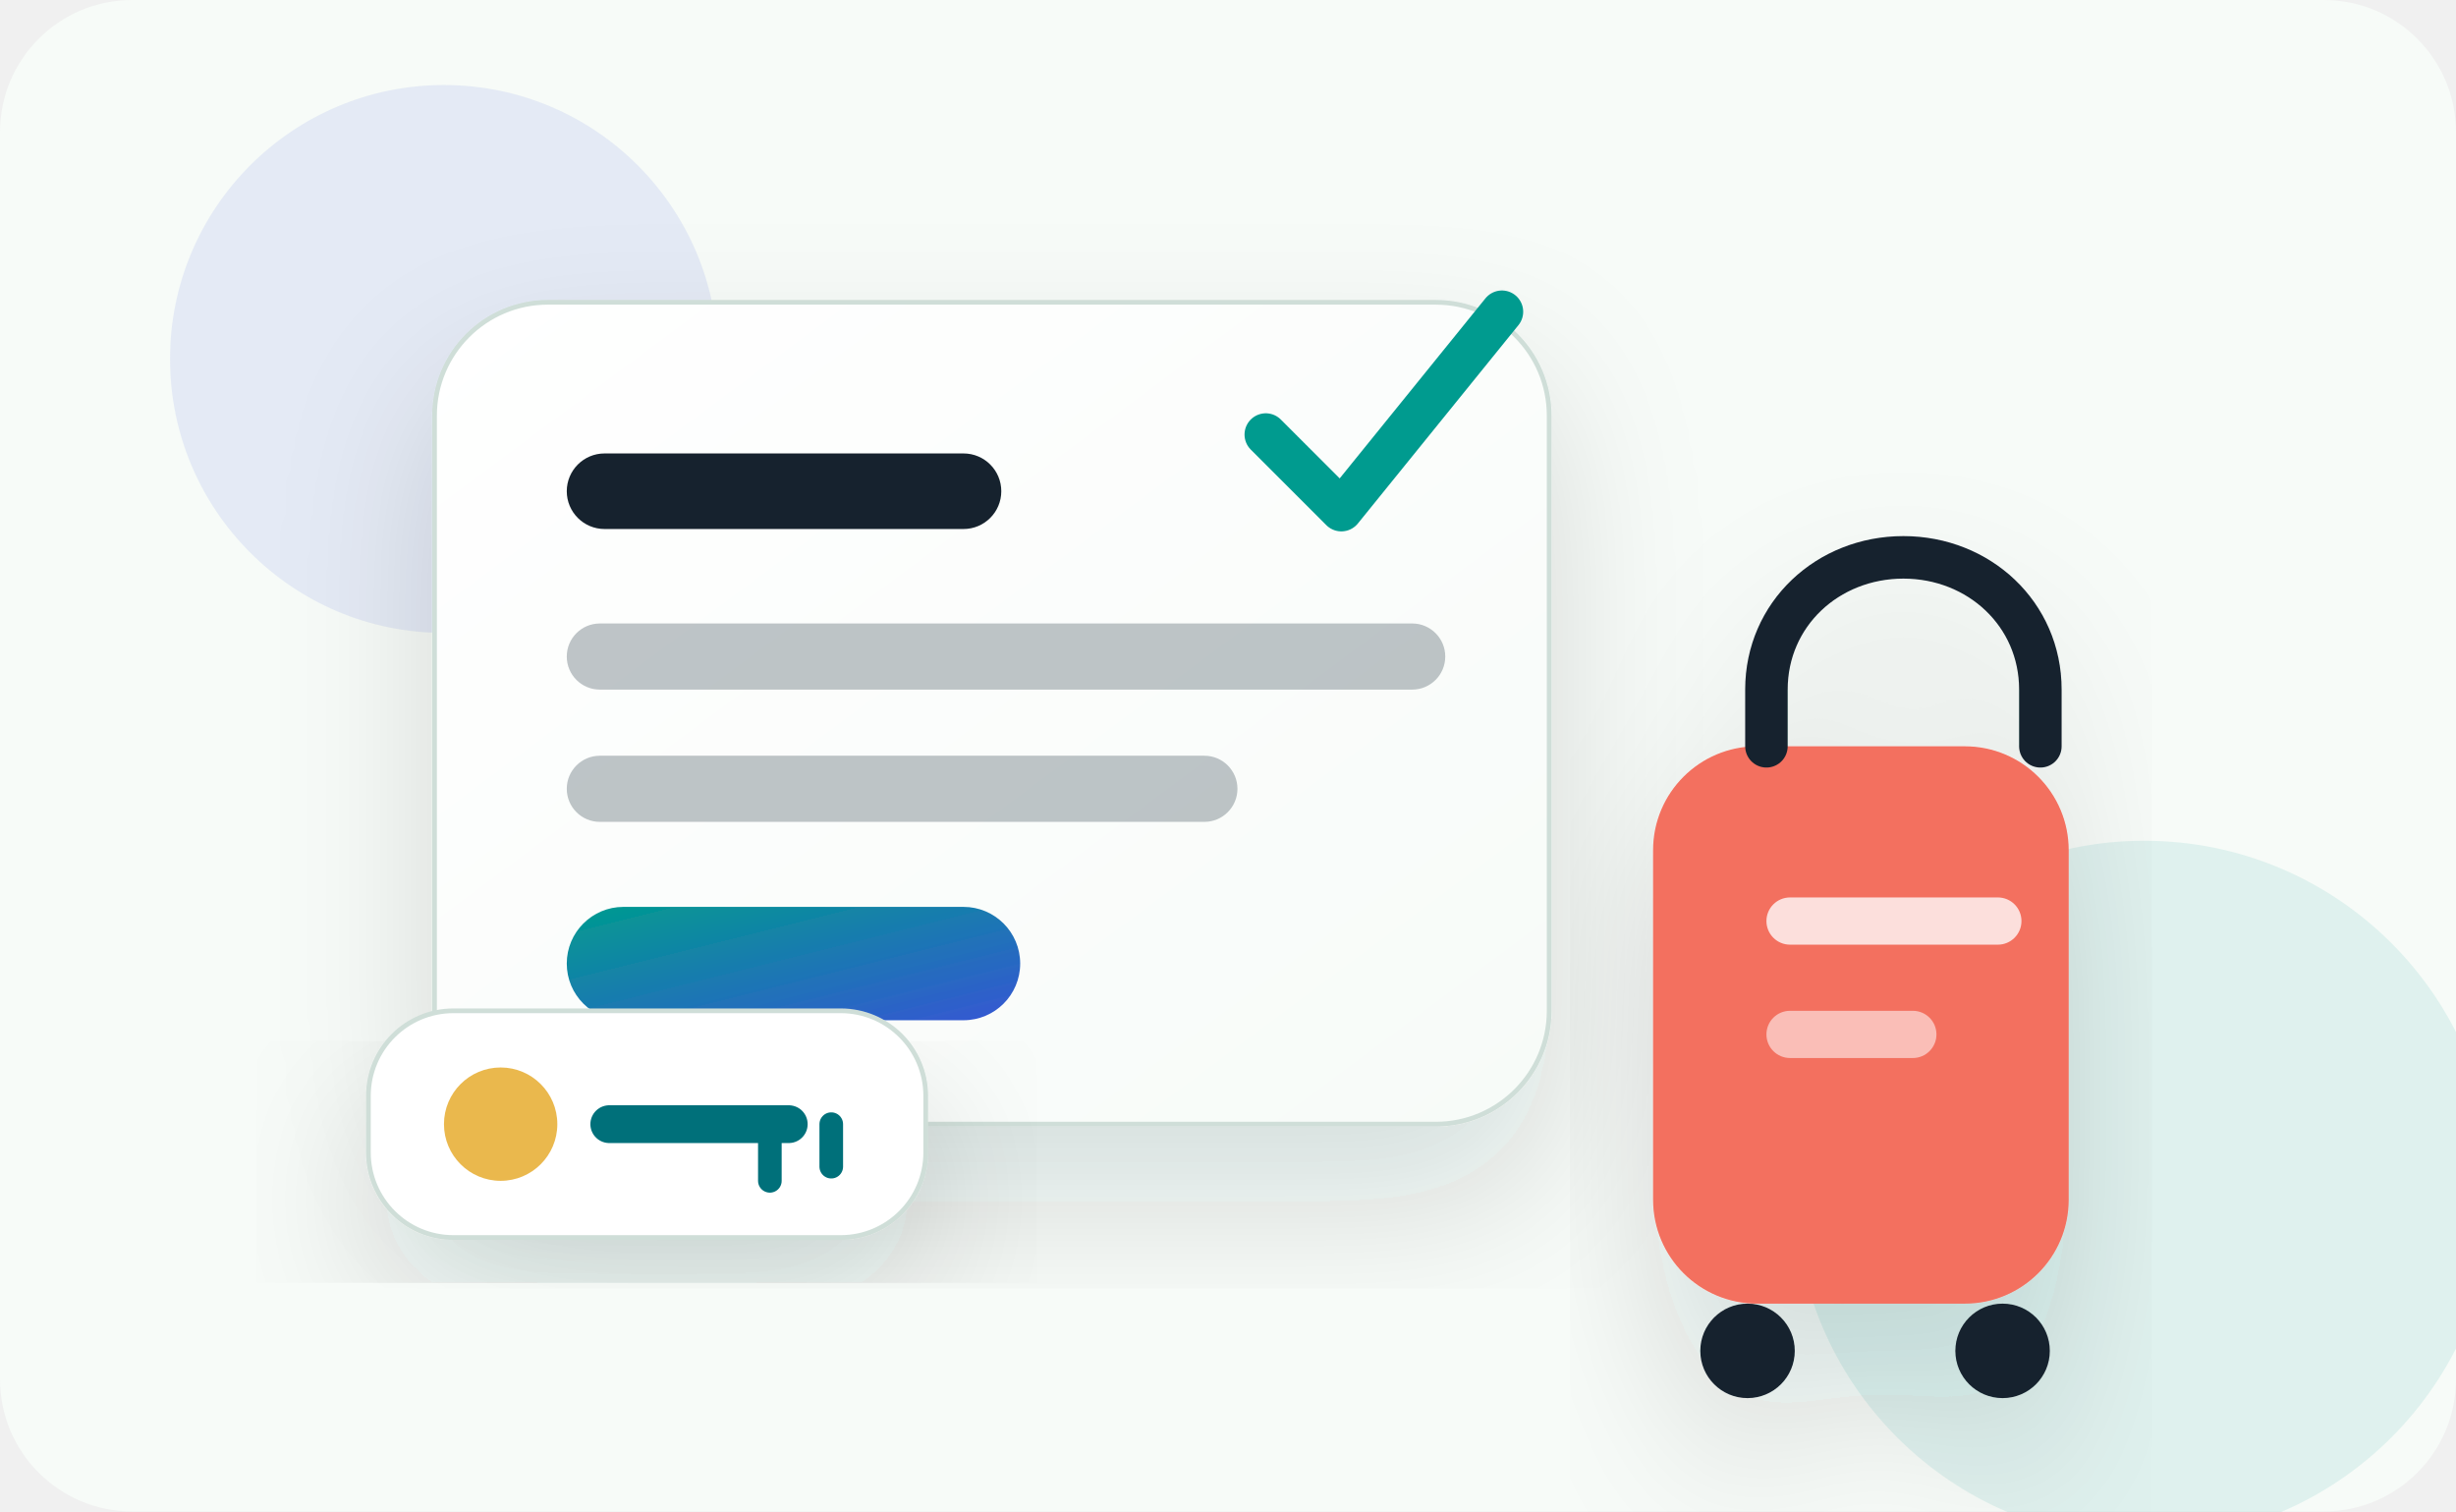
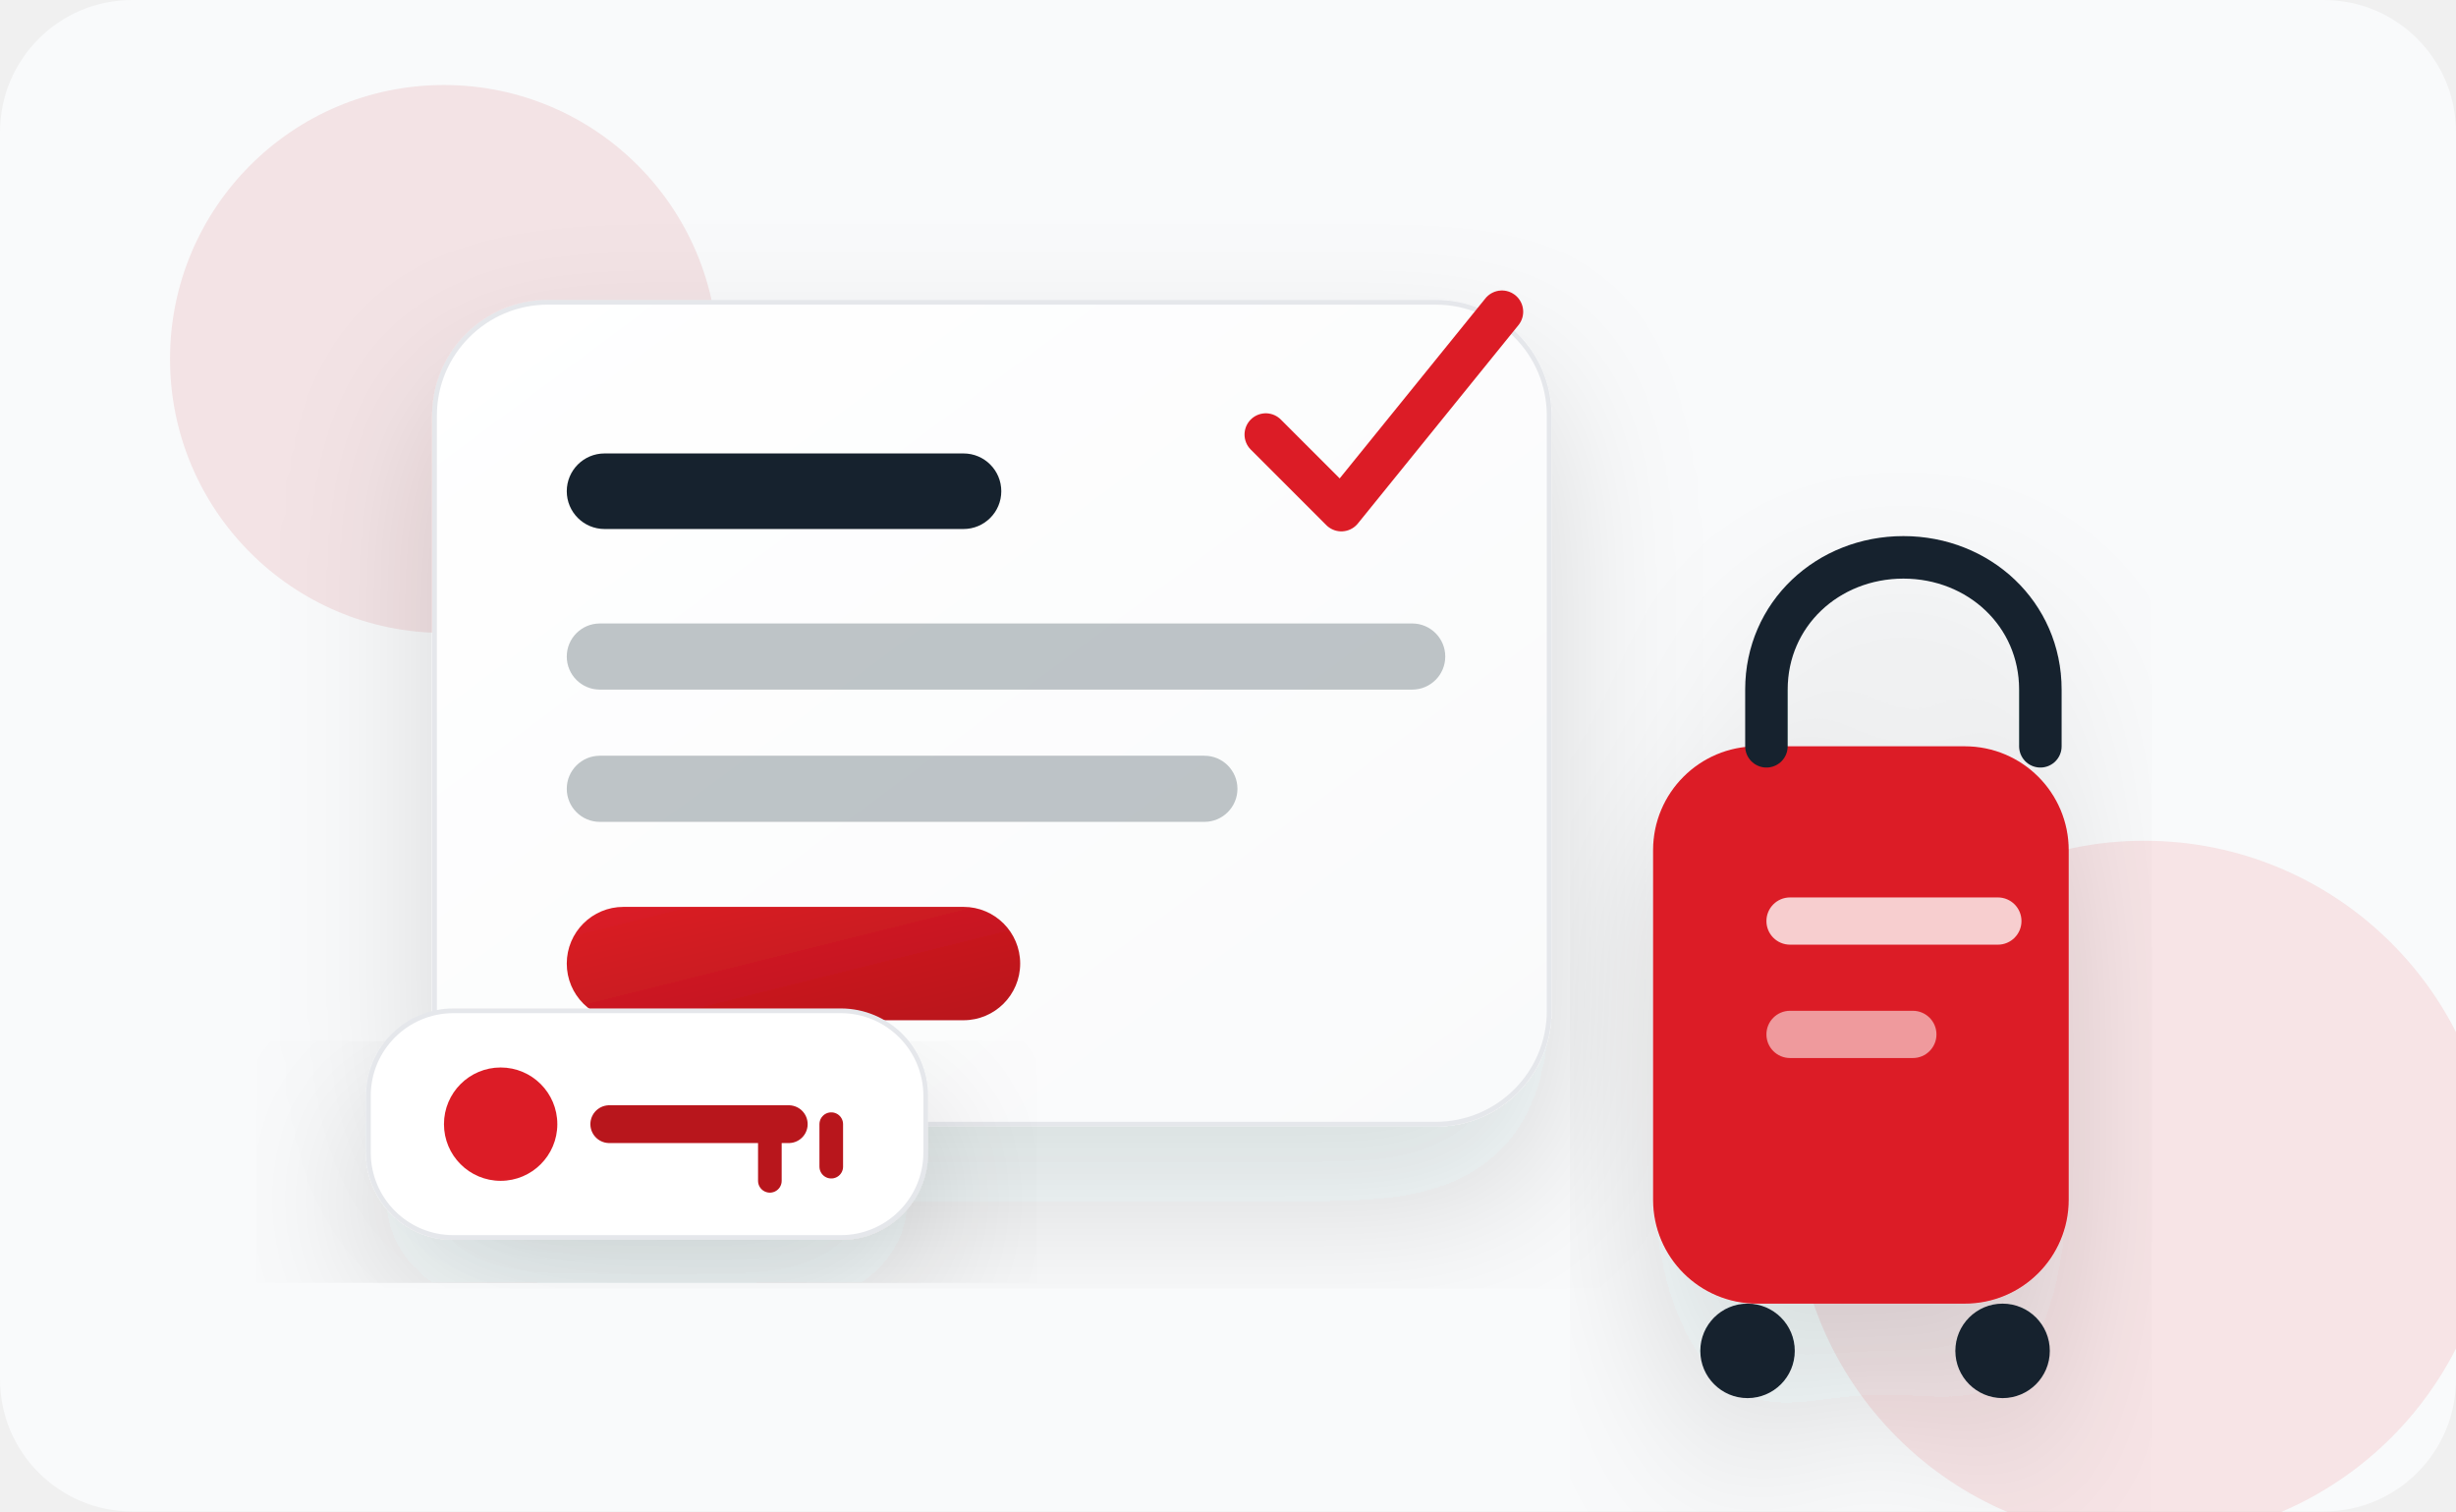
<svg xmlns="http://www.w3.org/2000/svg" viewBox="0 0 520 320" role="img" aria-labelledby="title desc">
  <defs>
    <linearGradient id="brand" x1="0" y1="0" x2="1" y2="1">
-       <stop offset="0" stop-color="#009b8f" />
-       <stop offset="1" stop-color="#3656d4" />
+       <stop offset="0" stop-color="#dc1e26" />
+       <stop offset="1" stop-color="#b8141b" />
    </linearGradient>
    <linearGradient id="card" x1="0" y1="0" x2="1" y2="1">
      <stop offset="0" stop-color="#ffffff" />
-       <stop offset="1" stop-color="#f7fbf8" />
+       <stop offset="1" stop-color="#F9FAFB" />
    </linearGradient>
    <filter id="shadow" x="-20%" y="-20%" width="140%" height="140%">
      <feDropShadow dx="0" dy="16" stdDeviation="16" flood-color="#0c2e33" flood-opacity="0.14" />
    </filter>
  </defs>
-   <rect width="520" height="320" rx="28" fill="#f7fbf8" />
-   <circle cx="94" cy="76" r="58" fill="#3656d4" opacity="0.1" />
-   <circle cx="454" cy="252" r="74" fill="#009b8f" opacity="0.1" />
+   <rect width="520" height="320" rx="28" fill="#F9FAFB" />
+   <circle cx="94" cy="76" r="58" fill="#b8141b" opacity="0.1" />
+   <circle cx="454" cy="252" r="74" fill="#dc1e26" opacity="0.1" />
  <g filter="url(#shadow)">
-     <rect x="92" y="64" width="236" height="174" rx="24" fill="url(#card)" stroke="#cfded8" />
+     <rect x="92" y="64" width="236" height="174" rx="24" fill="url(#card)" stroke="#E5E7EB" />
    <rect x="120" y="96" width="92" height="16" rx="8" fill="#17242d" />
    <rect x="120" y="132" width="186" height="14" rx="7" fill="#66757b" opacity="0.42" />
    <rect x="120" y="160" width="142" height="14" rx="7" fill="#66757b" opacity="0.42" />
    <rect x="120" y="192" width="96" height="24" rx="12" fill="url(#brand)" />
-     <path d="M268 92l16 16 34-42" fill="none" stroke="#009b8f" stroke-width="9" stroke-linecap="round" stroke-linejoin="round" />
+     <path d="M268 92l16 16 34-42" fill="none" stroke="#dc1e26" stroke-width="9" stroke-linecap="round" stroke-linejoin="round" />
  </g>
  <g transform="translate(312 132)" filter="url(#shadow)">
-     <rect x="38" y="26" width="88" height="118" rx="22" fill="#f36f5f" />
+     <rect x="38" y="26" width="88" height="118" rx="22" fill="#dc1e26" />
    <path d="M62 26V14c0-16 13-28 29-28s29 12 29 28v12" fill="none" stroke="#17242d" stroke-width="9" stroke-linecap="round" />
    <circle cx="58" cy="154" r="10" fill="#17242d" />
    <circle cx="112" cy="154" r="10" fill="#17242d" />
    <rect x="62" y="58" width="54" height="10" rx="5" fill="#ffffff" opacity="0.78" />
    <rect x="62" y="82" width="36" height="10" rx="5" fill="#ffffff" opacity="0.55" />
  </g>
  <g transform="translate(78 214)" filter="url(#shadow)">
-     <rect x="0" y="0" width="118" height="48" rx="18" fill="#ffffff" stroke="#cfded8" />
-     <circle cx="28" cy="24" r="12" fill="#eab84e" />
-     <path d="M51 24h38" stroke="#006f7a" stroke-width="8" stroke-linecap="round" />
-     <path d="M85 24v12M98 24v9" stroke="#006f7a" stroke-width="5" stroke-linecap="round" />
+     <rect x="0" y="0" width="118" height="48" rx="18" fill="#ffffff" stroke="#E5E7EB" />
+     <circle cx="28" cy="24" r="12" fill="#dc1e26" />
+     <path d="M51 24h38" stroke="#b8141b" stroke-width="8" stroke-linecap="round" />
+     <path d="M85 24v12M98 24v9" stroke="#b8141b" stroke-width="5" stroke-linecap="round" />
  </g>
</svg>
